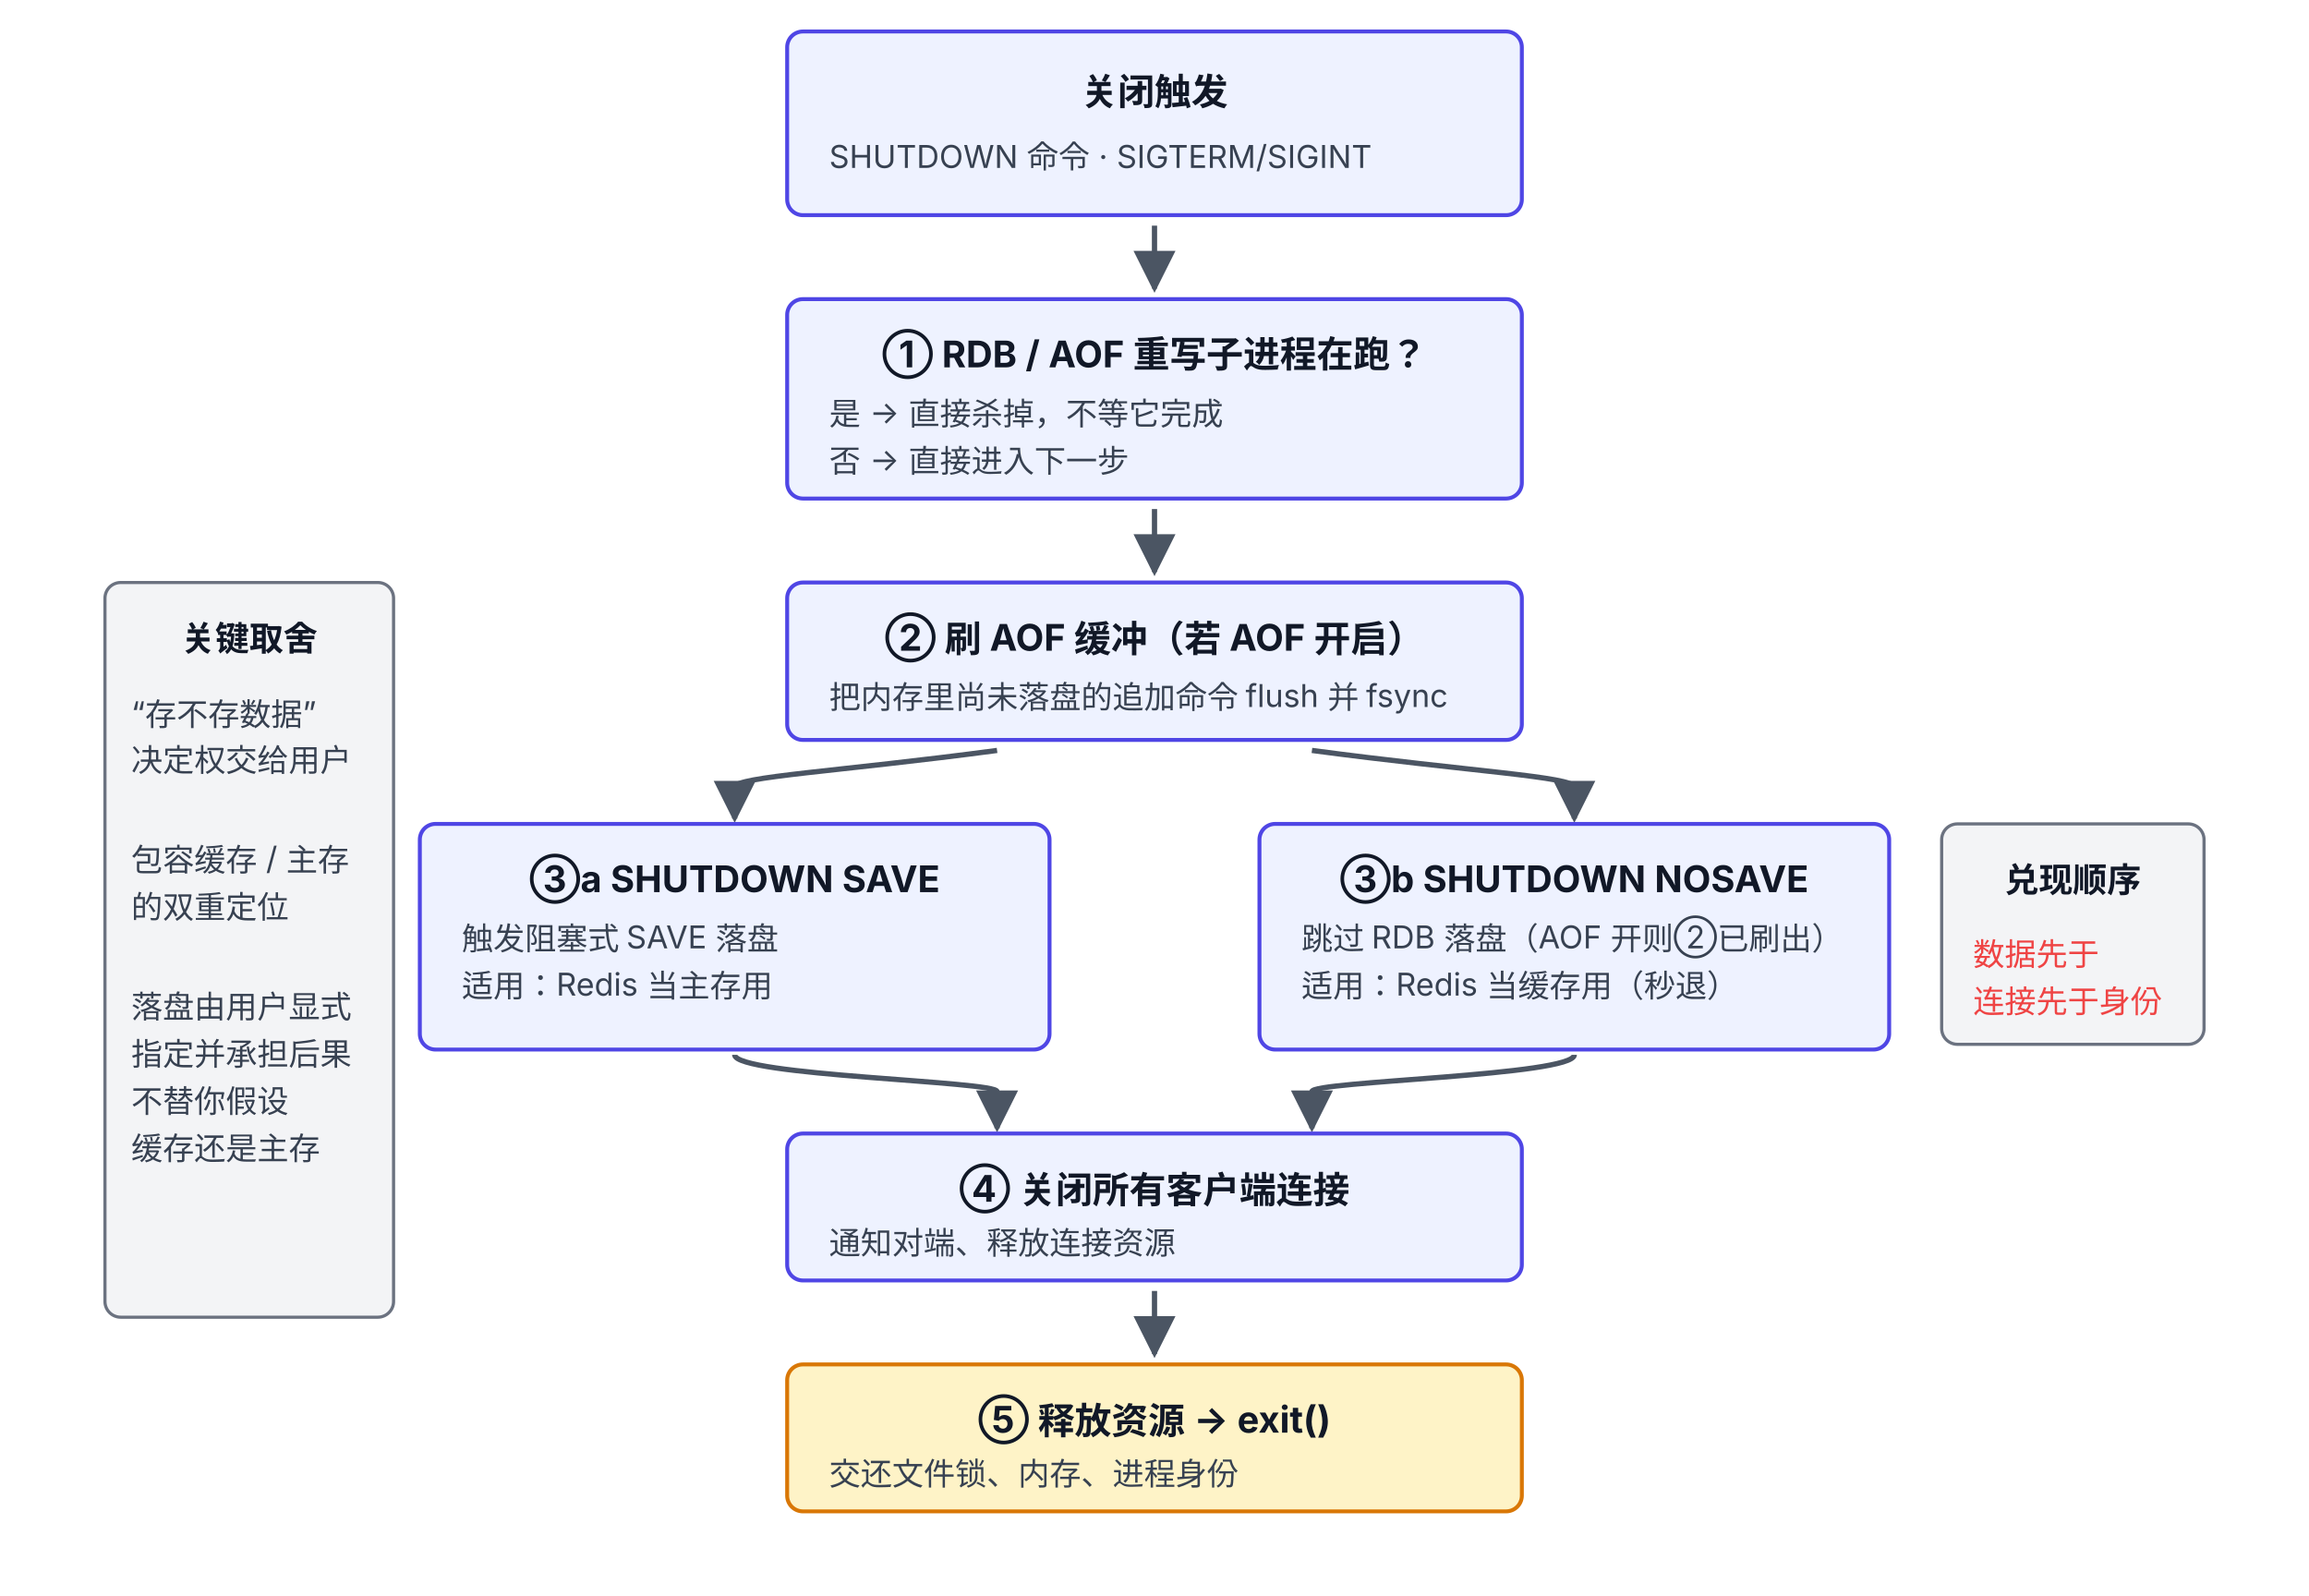
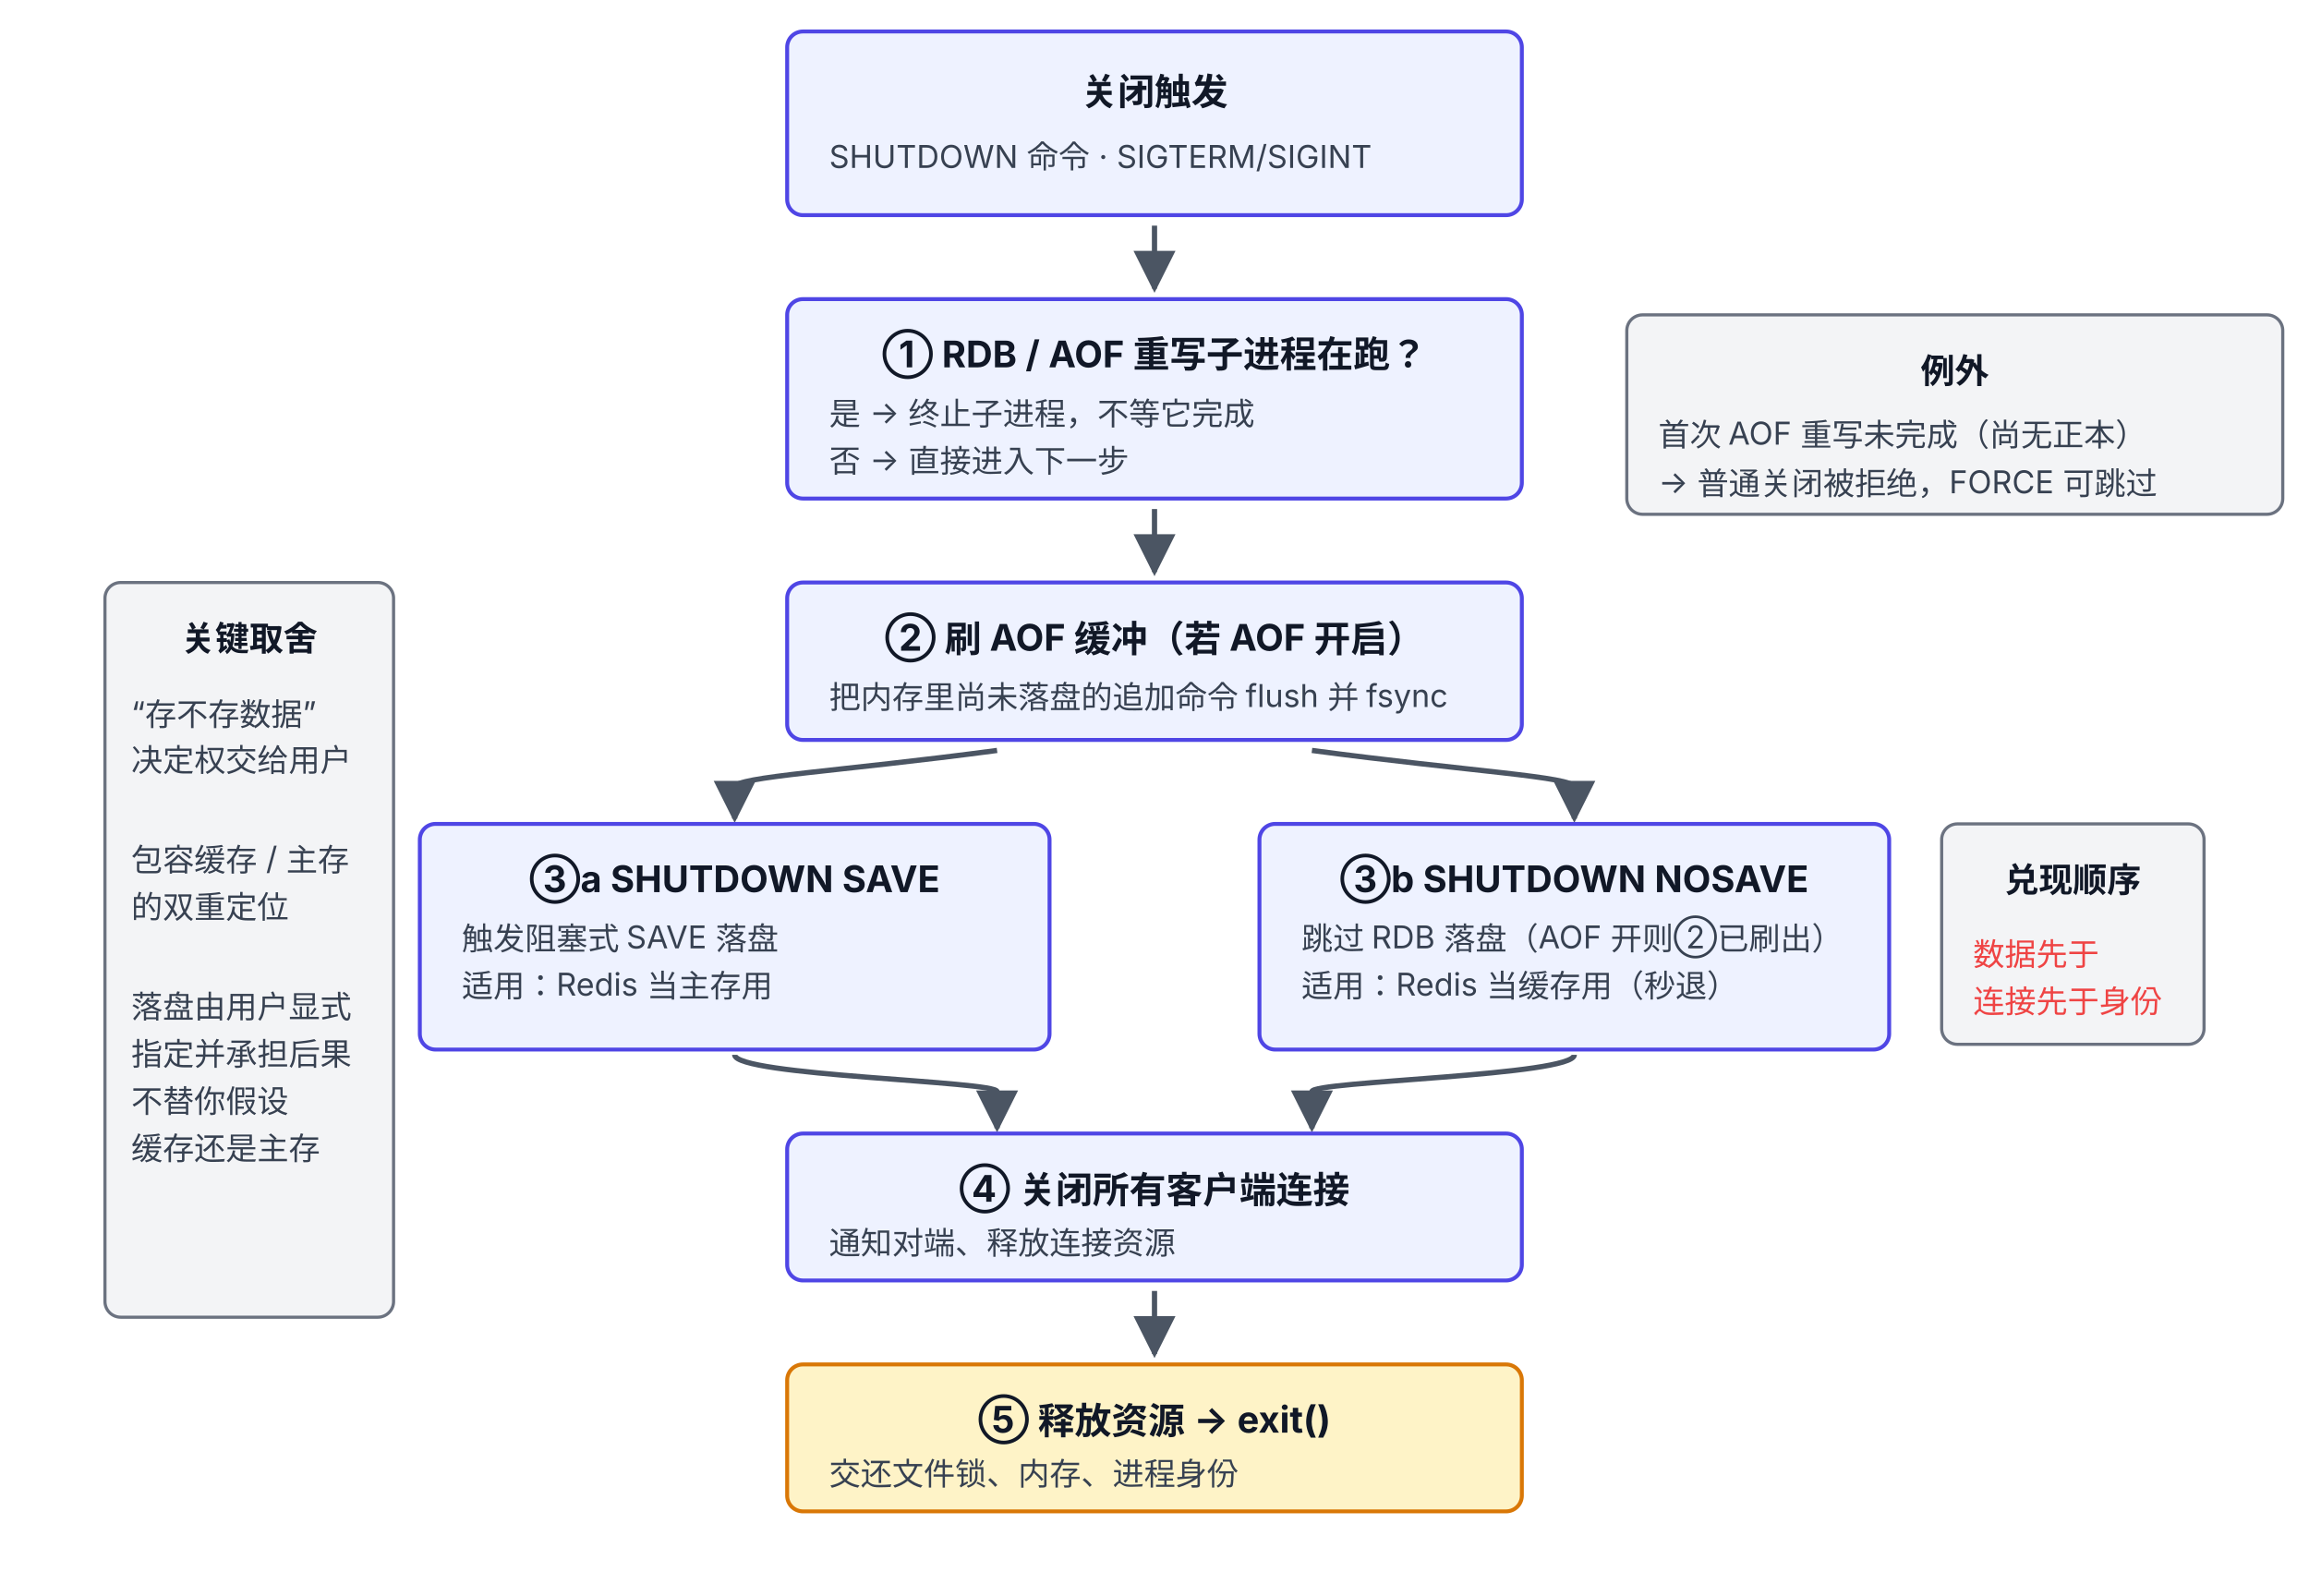
<svg xmlns="http://www.w3.org/2000/svg" viewBox="0 52 880 608" font-family="system-ui, -apple-system, 'PingFang SC', 'Microsoft YaHei', sans-serif">
  <defs>
    <marker id="arrow" viewBox="0 0 10 10" refX="9" refY="5" markerWidth="8" markerHeight="8" orient="auto-start-reverse">
      <path d="M0,0 L10,5 L0,10 z" fill="#4B5563" />
    </marker>
  </defs>
  <rect x="300" y="64" width="280" height="70" rx="6" fill="#EEF2FF" stroke="#4F46E5" stroke-width="1.5" />
  <text x="440" y="92" text-anchor="middle" font-size="14" font-weight="700" fill="#111827">关闭触发</text>
  <text x="316" y="116" font-size="12" fill="#374151">SHUTDOWN 命令 · SIGTERM/SIGINT</text>
  <path d="M440 138 L440 162" fill="none" stroke="#4B5563" stroke-width="2" marker-end="url(#arrow)" />
  <rect x="300" y="166" width="280" height="76" rx="6" fill="#EEF2FF" stroke="#4F46E5" stroke-width="1.5" />
  <text x="440" y="192" text-anchor="middle" font-size="14" font-weight="700" fill="#111827">① RDB / AOF 重写子进程在跑？</text>
-   <text x="316" y="214" font-size="12" fill="#374151">是 → 直接杀掉，不等它完成</text>
+   <text x="316" y="214" font-size="12" fill="#374151">是 → 终止子进程，不等它完成</text>
  <text x="316" y="232" font-size="12" fill="#374151">否 → 直接进入下一步</text>
+   <rect x="620" y="172" width="250" height="76" rx="6" fill="#F3F4F6" stroke="#6B7280" stroke-width="1.2" />
+   <text x="745" y="198" text-anchor="middle" font-size="13" font-weight="700" fill="#111827">例外</text>
+   <text x="632" y="222" font-size="12" fill="#374151">首次 AOF 重写未完成（尚无正本）</text>
+   <text x="632" y="240" font-size="12" fill="#374151">→ 普通关闭被拒绝，FORCE 可跳过</text>
  <path d="M440 246 L440 270" fill="none" stroke="#4B5563" stroke-width="2" marker-end="url(#arrow)" />
  <rect x="300" y="274" width="280" height="60" rx="6" fill="#EEF2FF" stroke="#4F46E5" stroke-width="1.5" />
  <text x="440" y="300" text-anchor="middle" font-size="14" font-weight="700" fill="#111827">② 刷 AOF 缓冲（若 AOF 开启）</text>
  <text x="316" y="322" font-size="12" fill="#374151">把内存里尚未落盘的追加命令 flush 并 fsync</text>
  <path d="M380 338 C 320 346, 280 348, 280 352 L 280 364" fill="none" stroke="#4B5563" stroke-width="2" marker-end="url(#arrow)" />
  <path d="M500 338 C 560 346, 600 348, 600 352 L 600 364" fill="none" stroke="#4B5563" stroke-width="2" marker-end="url(#arrow)" />
  <rect x="160" y="366" width="240" height="86" rx="6" fill="#EEF2FF" stroke="#4F46E5" stroke-width="1.5" />
  <text x="280" y="392" text-anchor="middle" font-size="14" font-weight="700" fill="#111827">③a SHUTDOWN SAVE</text>
  <text x="176" y="414" font-size="12" fill="#374151">触发阻塞式 SAVE 落盘</text>
  <text x="176" y="432" font-size="12" fill="#374151">适用：Redis 当主存用</text>
  <rect x="480" y="366" width="240" height="86" rx="6" fill="#EEF2FF" stroke="#4F46E5" stroke-width="1.5" />
  <text x="600" y="392" text-anchor="middle" font-size="14" font-weight="700" fill="#111827">③b SHUTDOWN NOSAVE</text>
  <text x="496" y="414" font-size="12" fill="#374151">跳过 RDB 落盘（AOF 开则②已刷出）</text>
  <text x="496" y="432" font-size="12" fill="#374151">适用：Redis 当缓存用（秒退）</text>
  <path d="M280 454 C 280 462, 380 464, 380 468 L 380 482" fill="none" stroke="#4B5563" stroke-width="2" marker-end="url(#arrow)" />
  <path d="M600 454 C 600 462, 500 464, 500 468 L 500 482" fill="none" stroke="#4B5563" stroke-width="2" marker-end="url(#arrow)" />
  <rect x="300" y="484" width="280" height="56" rx="6" fill="#EEF2FF" stroke="#4F46E5" stroke-width="1.5" />
  <text x="440" y="510" text-anchor="middle" font-size="14" font-weight="700" fill="#111827">④ 关闭所有客户端连接</text>
  <text x="316" y="530" font-size="12" fill="#374151">通知对端、释放连接资源</text>
  <path d="M440 544 L440 568" fill="none" stroke="#4B5563" stroke-width="2" marker-end="url(#arrow)" />
  <rect x="300" y="572" width="280" height="56" rx="6" fill="#FEF3C7" stroke="#D97706" stroke-width="1.5" />
  <text x="440" y="598" text-anchor="middle" font-size="14" font-weight="700" fill="#111827">⑤ 释放资源 → exit()</text>
  <text x="316" y="618" font-size="12" fill="#374151">交还文件锁、内存、进程身份</text>
  <rect x="40" y="274" width="110" height="280" rx="6" fill="#F3F4F6" stroke="#6B7280" stroke-width="1.2" />
  <text x="95" y="300" text-anchor="middle" font-size="13" font-weight="700" fill="#111827">关键取舍</text>
  <text x="50" y="328" font-size="12" fill="#374151">“存不存数据”</text>
  <text x="50" y="346" font-size="12" fill="#374151">决定权交给用户</text>
  <text x="50" y="384" font-size="12" fill="#374151">包容缓存 / 主存</text>
  <text x="50" y="402" font-size="12" fill="#374151">的双重定位</text>
  <text x="50" y="440" font-size="12" fill="#374151">落盘由用户显式</text>
  <text x="50" y="458" font-size="12" fill="#374151">指定并承担后果</text>
  <text x="50" y="476" font-size="12" fill="#374151">不替你假设</text>
  <text x="50" y="494" font-size="12" fill="#374151">缓存还是主存</text>
  <rect x="740" y="366" width="100" height="84" rx="6" fill="#F3F4F6" stroke="#6B7280" stroke-width="1.2" />
  <text x="790" y="392" text-anchor="middle" font-size="13" font-weight="700" fill="#111827">兑现顺序</text>
  <text x="752" y="420" font-size="12" fill="#EF4444">数据先于</text>
  <text x="752" y="438" font-size="12" fill="#EF4444">连接先于身份</text>
</svg>
